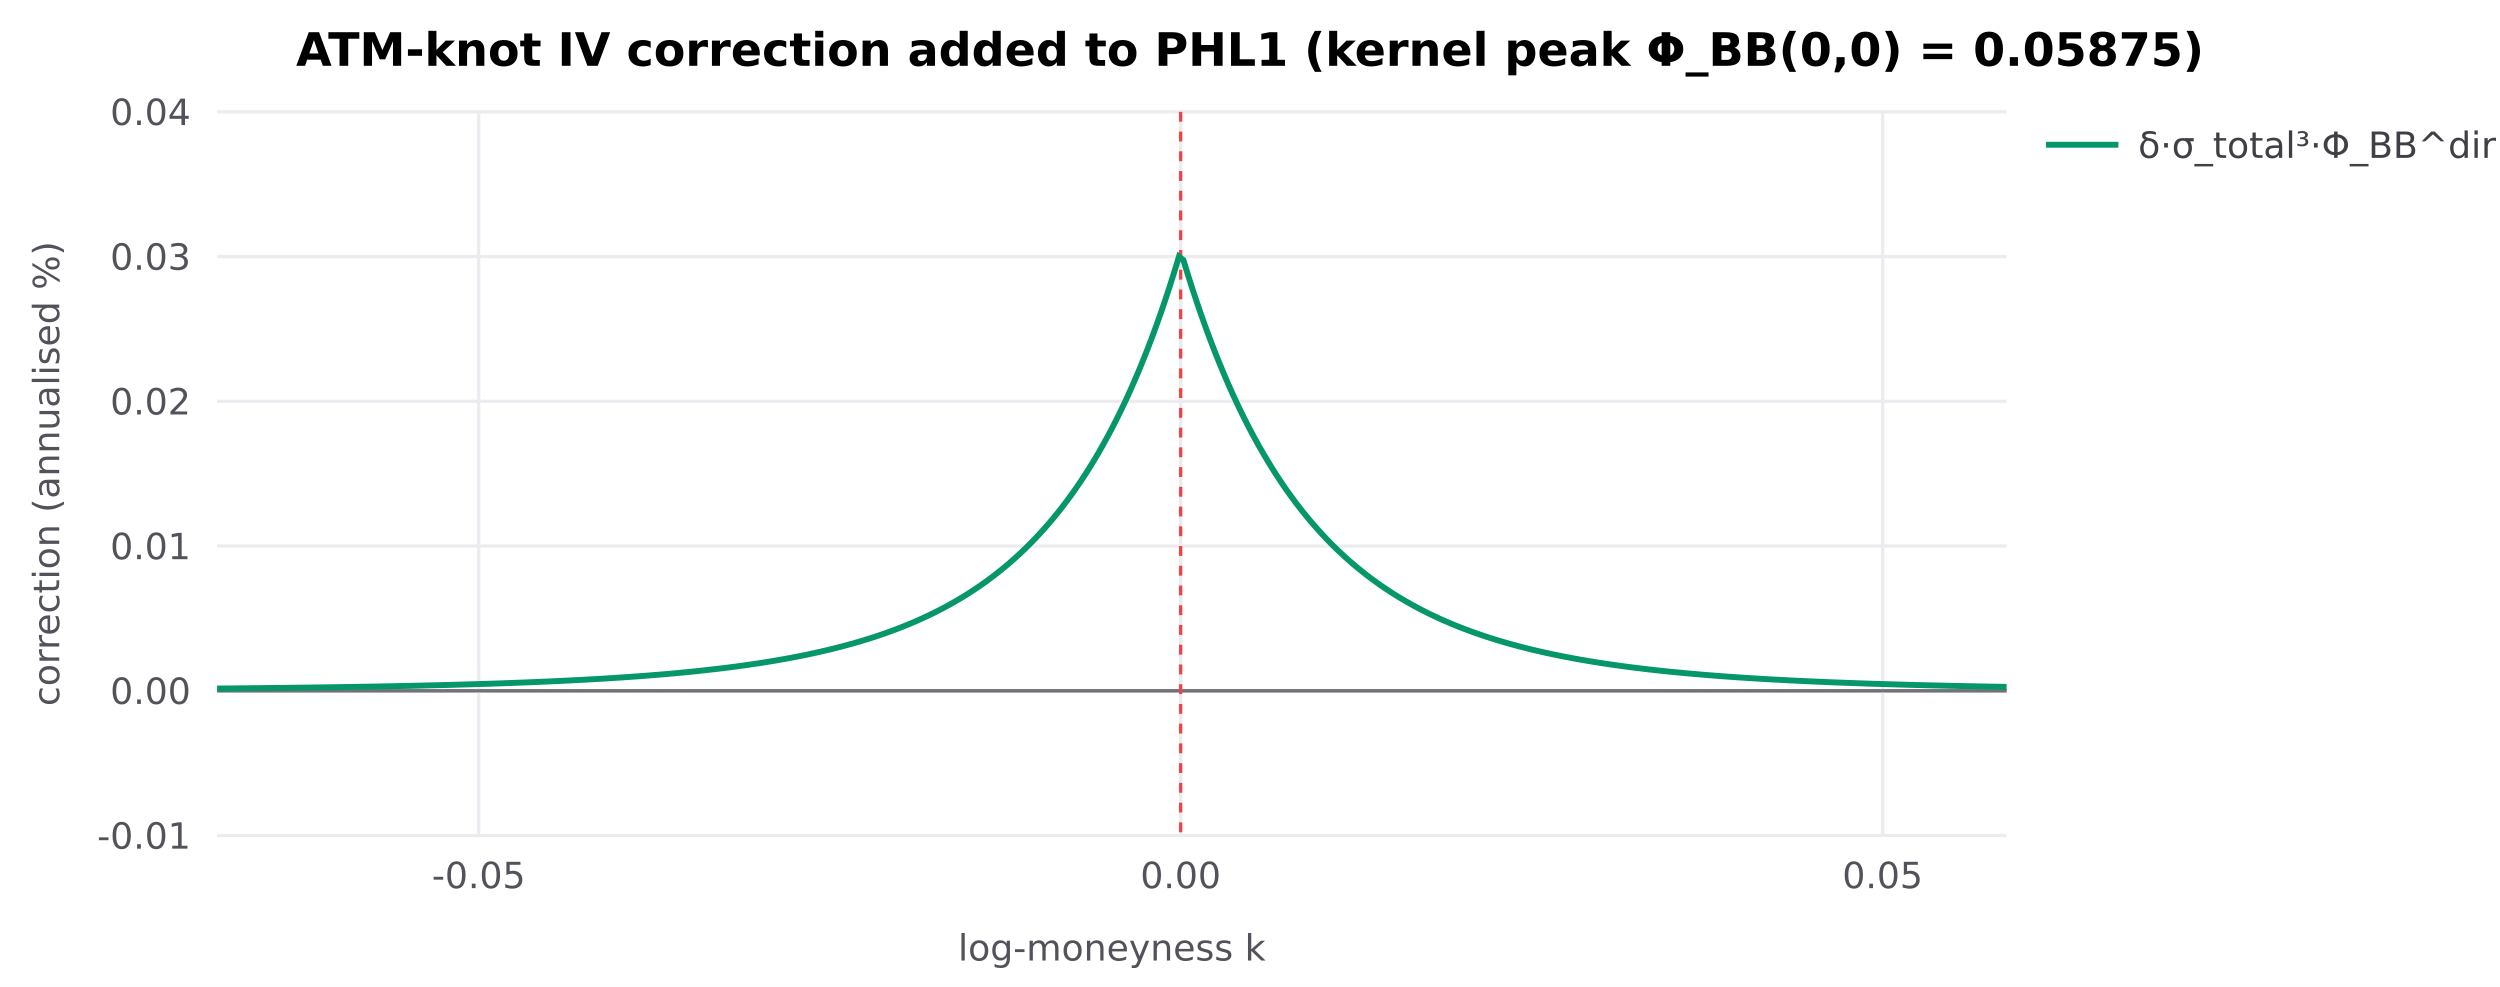
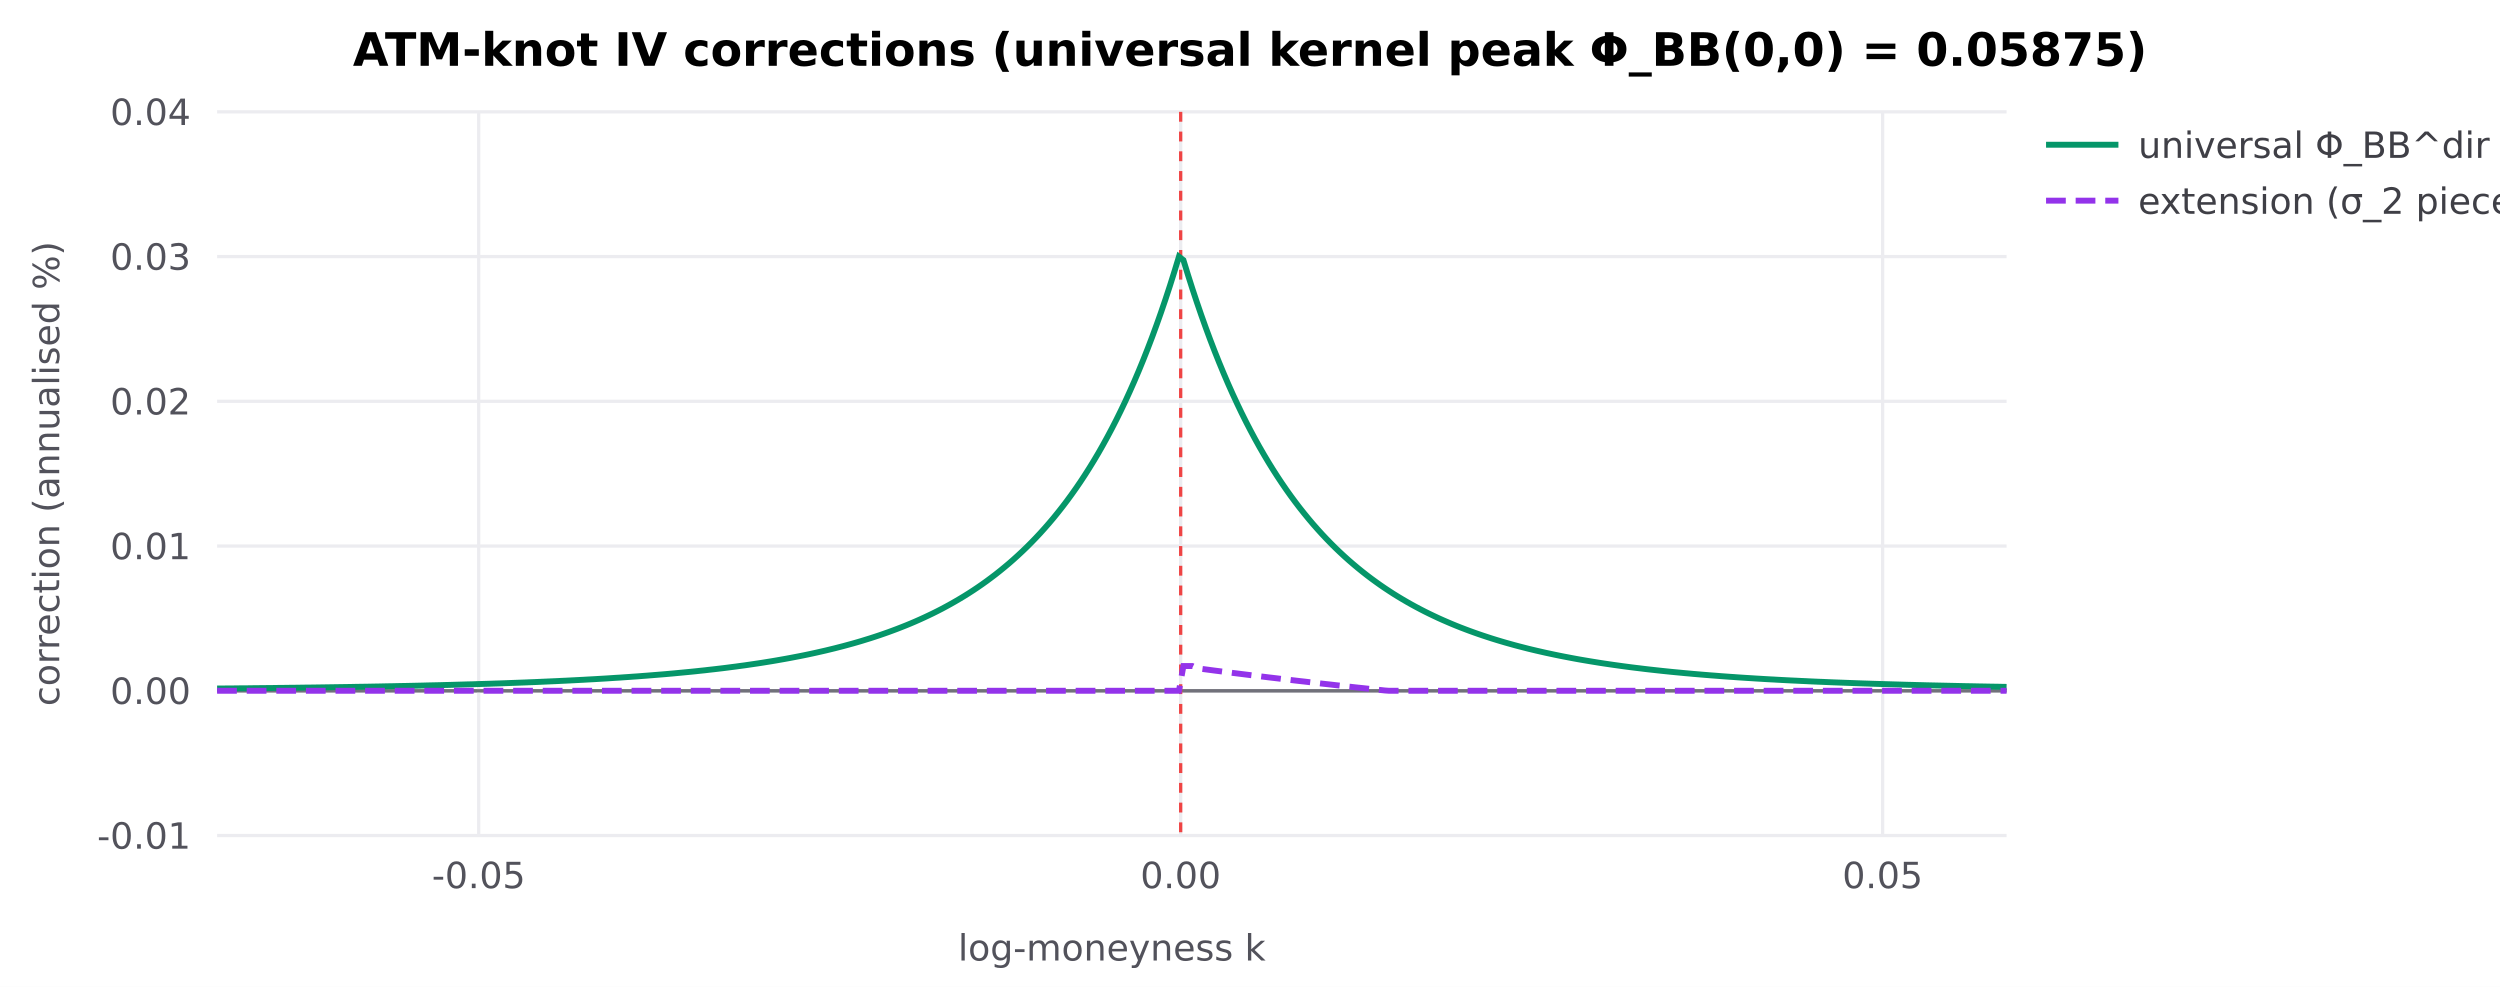
<svg xmlns="http://www.w3.org/2000/svg" width="760" height="300" viewBox="0 0 760 300" font-family="DejaVu Sans, sans-serif">
  <rect width="760" height="300" fill="#ffffff" />
-   <text x="380" y="20" text-anchor="middle" font-weight="600" font-size="14">ATM-knot IV correction added to PHL1 (kernel peak Φ_BB(0,0) = 0.05875)</text>
+   <text x="380" y="20" text-anchor="middle" font-weight="600" font-size="14">ATM-knot IV corrections (universal kernel peak Φ_BB(0,0) = 0.05875)</text>
  <line x1="66" y1="254" x2="610" y2="254" stroke="#ececf0" />
  <text x="58" y="258" text-anchor="end" font-size="11" fill="#52525b">-0.01</text>
  <line x1="66" y1="210" x2="610" y2="210" stroke="#a1a1aa" />
  <text x="58" y="214" text-anchor="end" font-size="11" fill="#52525b">0.00</text>
  <line x1="66" y1="166" x2="610" y2="166" stroke="#ececf0" />
  <text x="58" y="170" text-anchor="end" font-size="11" fill="#52525b">0.01</text>
  <line x1="66" y1="122" x2="610" y2="122" stroke="#ececf0" />
  <text x="58" y="126" text-anchor="end" font-size="11" fill="#52525b">0.02</text>
  <line x1="66" y1="78" x2="610" y2="78" stroke="#ececf0" />
  <text x="58" y="82" text-anchor="end" font-size="11" fill="#52525b">0.03</text>
  <line x1="66" y1="34" x2="610" y2="34" stroke="#ececf0" />
  <text x="58" y="38" text-anchor="end" font-size="11" fill="#52525b">0.04</text>
  <line x1="145.523" y1="34" x2="145.523" y2="254" stroke="#ececf0" />
  <text x="145.523" y="270" text-anchor="middle" font-size="11" fill="#52525b">-0.05</text>
  <line x1="358.923" y1="34" x2="358.923" y2="254" stroke="#ececf0" />
  <text x="358.923" y="270" text-anchor="middle" font-size="11" fill="#52525b">0.00</text>
  <line x1="572.323" y1="34" x2="572.323" y2="254" stroke="#ececf0" />
  <text x="572.323" y="270" text-anchor="middle" font-size="11" fill="#52525b">0.05</text>
  <line x1="66" y1="210" x2="610" y2="210" stroke="#71717a" />
  <line x1="358.923" y1="34" x2="358.923" y2="254" stroke="#ef4444" stroke-dasharray="3 3" />
  <path d="M66.00 209.31L67.36 209.30L68.72 209.29L70.08 209.28L71.44 209.27L72.80 209.25L74.16 209.24L75.52 209.23L76.88 209.21L78.24 209.20L79.60 209.18L80.96 209.17L82.32 209.16L83.68 209.14L85.04 209.12L86.40 209.11L87.76 209.09L89.12 209.08L90.48 209.06L91.84 209.04L93.20 209.02L94.56 209.01L95.92 208.99L97.28 208.97L98.64 208.95L100.00 208.93L101.36 208.91L102.72 208.89L104.08 208.87L105.44 208.85L106.80 208.83L108.16 208.80L109.52 208.78L110.88 208.76L112.24 208.74L113.60 208.71L114.96 208.69L116.32 208.66L117.68 208.63L119.04 208.61L120.40 208.58L121.76 208.55L123.12 208.53L124.48 208.50L125.84 208.47L127.20 208.44L128.56 208.41L129.92 208.37L131.28 208.34L132.64 208.31L134.00 208.28L135.36 208.24L136.72 208.21L138.08 208.17L139.44 208.13L140.80 208.09L142.16 208.05L143.52 208.02L144.88 207.97L146.24 207.93L147.60 207.89L148.96 207.85L150.32 207.80L151.68 207.76L153.04 207.71L154.40 207.66L155.76 207.61L157.12 207.56L158.48 207.51L159.84 207.46L161.20 207.40L162.56 207.35L163.92 207.29L165.28 207.23L166.64 207.17L168.00 207.11L169.36 207.05L170.72 206.98L172.08 206.92L173.44 206.85L174.80 206.78L176.16 206.71L177.52 206.64L178.88 206.56L180.24 206.49L181.60 206.41L182.96 206.33L184.32 206.25L185.68 206.16L187.04 206.07L188.40 205.99L189.76 205.89L191.12 205.80L192.48 205.70L193.84 205.61L195.20 205.50L196.56 205.40L197.92 205.29L199.28 205.18L200.64 205.07L202.00 204.96L203.36 204.84L204.72 204.72L206.08 204.59L207.44 204.46L208.80 204.33L210.16 204.20L211.52 204.06L212.88 203.91L214.24 203.77L215.60 203.61L216.96 203.46L218.32 203.30L219.68 203.14L221.04 202.97L222.40 202.79L223.76 202.62L225.12 202.43L226.48 202.25L227.84 202.05L229.20 201.85L230.56 201.65L231.92 201.44L233.28 201.22L234.64 201.00L236.00 200.77L237.36 200.53L238.72 200.29L240.08 200.04L241.44 199.78L242.80 199.52L244.16 199.25L245.52 198.97L246.88 198.68L248.24 198.38L249.60 198.07L250.96 197.76L252.32 197.43L253.68 197.10L255.04 196.75L256.40 196.40L257.76 196.03L259.12 195.66L260.48 195.27L261.84 194.87L263.20 194.45L264.56 194.03L265.92 193.59L267.28 193.14L268.64 192.67L270.00 192.19L271.36 191.69L272.72 191.18L274.08 190.65L275.44 190.11L276.80 189.55L278.16 188.97L279.52 188.37L280.88 187.75L282.24 187.11L283.60 186.46L284.96 185.78L286.32 185.08L287.68 184.35L289.04 183.60L290.40 182.83L291.76 182.03L293.12 181.21L294.48 180.36L295.84 179.48L297.20 178.57L298.56 177.63L299.92 176.66L301.28 175.65L302.64 174.62L304.00 173.54L305.36 172.43L306.72 171.29L308.08 170.10L309.44 168.87L310.80 167.60L312.16 166.29L313.52 164.93L314.88 163.52L316.24 162.07L317.60 160.56L318.96 159.00L320.32 157.39L321.68 155.71L323.04 153.98L324.40 152.19L325.76 150.33L327.12 148.41L328.48 146.42L329.84 144.35L331.20 142.21L332.56 139.99L333.92 137.70L335.28 135.31L336.64 132.84L338.00 130.28L339.36 127.63L340.72 124.87L342.08 122.02L343.44 119.05L344.80 115.98L346.16 112.79L347.52 109.48L348.88 106.04L350.24 102.48L351.60 98.77L352.96 94.93L354.32 90.94L355.68 86.80L357.04 82.49L358.40 78.02L359.76 79.07L361.12 83.50L362.48 87.77L363.84 91.87L365.20 95.83L366.56 99.64L367.92 103.31L369.28 106.85L370.64 110.25L372.00 113.53L373.36 116.70L374.72 119.75L376.08 122.68L377.44 125.52L378.80 128.25L380.16 130.88L381.52 133.42L382.88 135.87L384.24 138.23L385.60 140.51L386.96 142.71L388.32 144.83L389.68 146.88L391.04 148.86L392.40 150.77L393.76 152.61L395.12 154.39L396.48 156.10L397.84 157.76L399.20 159.37L400.56 160.91L401.92 162.41L403.28 163.85L404.64 165.25L406.00 166.60L407.36 167.90L408.72 169.16L410.08 170.38L411.44 171.55L412.80 172.69L414.16 173.79L415.52 174.86L416.88 175.89L418.24 176.88L419.60 177.85L420.96 178.78L422.32 179.68L423.68 180.56L425.04 181.40L426.40 182.22L427.76 183.01L429.12 183.78L430.48 184.52L431.84 185.24L433.20 185.94L434.56 186.61L435.92 187.26L437.28 187.90L438.64 188.51L440.00 189.10L441.36 189.68L442.72 190.24L444.08 190.78L445.44 191.30L446.80 191.81L448.16 192.30L449.52 192.78L450.88 193.24L452.24 193.69L453.60 194.13L454.96 194.55L456.32 194.96L457.68 195.36L459.04 195.74L460.40 196.12L461.76 196.48L463.12 196.83L464.48 197.18L465.84 197.51L467.20 197.83L468.56 198.14L469.92 198.45L471.28 198.74L472.64 199.03L474.00 199.31L475.36 199.58L476.72 199.84L478.08 200.10L479.44 200.35L480.80 200.59L482.16 200.82L483.52 201.05L484.88 201.27L486.24 201.49L487.60 201.70L488.96 201.90L490.32 202.10L491.68 202.29L493.04 202.48L494.40 202.66L495.76 202.84L497.12 203.01L498.48 203.17L499.84 203.34L501.20 203.50L502.56 203.65L503.92 203.80L505.28 203.95L506.64 204.09L508.00 204.23L509.36 204.36L510.72 204.49L512.08 204.62L513.44 204.74L514.80 204.87L516.16 204.98L517.52 205.10L518.88 205.21L520.24 205.32L521.60 205.42L522.96 205.53L524.32 205.63L525.68 205.73L527.04 205.82L528.40 205.92L529.76 206.01L531.12 206.10L532.48 206.18L533.84 206.27L535.20 206.35L536.56 206.43L537.92 206.51L539.28 206.58L540.64 206.66L542.00 206.73L543.36 206.80L544.72 206.87L546.08 206.93L547.44 207.00L548.80 207.06L550.16 207.13L551.52 207.19L552.88 207.25L554.24 207.30L555.60 207.36L556.96 207.42L558.32 207.47L559.68 207.52L561.04 207.57L562.40 207.62L563.76 207.67L565.12 207.72L566.48 207.77L567.84 207.81L569.20 207.86L570.56 207.90L571.92 207.94L573.28 207.98L574.64 208.02L576.00 208.06L577.36 208.10L578.72 208.14L580.08 208.18L581.44 208.21L582.80 208.25L584.16 208.28L585.52 208.32L586.88 208.35L588.24 208.38L589.60 208.41L590.96 208.44L592.32 208.47L593.68 208.50L595.04 208.53L596.40 208.56L597.76 208.59L599.12 208.61L600.48 208.64L601.84 208.67L603.20 208.69L604.56 208.72L605.92 208.74L607.28 208.76L608.64 208.79L610.00 208.81" fill="none" stroke="#059669" stroke-width="1.8" />
  <line x1="622" y1="44" x2="644" y2="44" stroke="#059669" stroke-width="1.8" />
-   <text x="650" y="48" font-size="11" fill="#3f3f46">δ·σ_total³·Φ_BB^dir</text>
+   <text x="650" y="48" font-size="11" fill="#3f3f46">universal Φ_BB^dir</text>
+   <path d="M66.00 210.00L67.36 210.00L68.72 210.00L70.08 210.00L71.44 210.00L72.80 210.00L74.16 210.00L75.52 210.00L76.88 210.00L78.24 210.00L79.60 210.00L80.96 210.00L82.32 210.00L83.68 210.00L85.04 210.00L86.40 210.00L87.76 210.00L89.12 210.00L90.48 210.00L91.84 210.00L93.20 210.00L94.56 210.00L95.92 210.00L97.28 210.00L98.64 210.00L100.00 210.00L101.36 210.00L102.72 210.00L104.08 210.00L105.44 210.00L106.80 210.00L108.16 210.00L109.52 210.00L110.88 210.00L112.24 210.00L113.60 210.00L114.96 210.00L116.32 210.00L117.68 210.00L119.04 210.00L120.40 210.00L121.76 210.00L123.12 210.00L124.48 210.00L125.84 210.00L127.20 210.00L128.56 210.00L129.92 210.00L131.28 210.00L132.64 210.00L134.00 210.00L135.36 210.00L136.72 210.00L138.08 210.00L139.44 210.00L140.80 210.00L142.16 210.00L143.52 210.00L144.88 210.00L146.24 210.00L147.60 210.00L148.96 210.00L150.32 210.00L151.68 210.00L153.04 210.00L154.40 210.00L155.76 210.00L157.12 210.00L158.48 210.00L159.84 210.00L161.20 210.00L162.56 210.00L163.92 210.00L165.28 210.00L166.64 210.00L168.00 210.00L169.36 210.00L170.72 210.00L172.08 210.00L173.44 210.00L174.80 210.00L176.16 210.00L177.52 210.00L178.88 210.00L180.24 210.00L181.60 210.00L182.96 210.00L184.32 210.00L185.68 210.00L187.04 210.00L188.40 210.00L189.76 210.00L191.12 210.00L192.48 210.00L193.84 210.00L195.20 210.00L196.56 210.00L197.92 210.00L199.28 210.00L200.64 210.00L202.00 210.00L203.36 210.00L204.72 210.00L206.08 210.00L207.44 210.00L208.80 210.00L210.16 210.00L211.52 210.00L212.88 210.00L214.24 210.00L215.60 210.00L216.96 210.00L218.32 210.00L219.68 210.00L221.04 210.00L222.40 210.00L223.76 210.00L225.12 210.00L226.48 210.00L227.84 210.00L229.20 210.00L230.56 210.00L231.92 210.00L233.28 210.00L234.64 210.00L236.00 210.00L237.36 210.00L238.72 210.00L240.08 210.00L241.44 210.00L242.80 210.00L244.16 210.00L245.52 210.00L246.88 210.00L248.24 210.00L249.60 210.00L250.96 210.00L252.32 210.00L253.68 210.00L255.04 210.00L256.40 210.00L257.76 210.00L259.12 210.00L260.48 210.00L261.84 210.00L263.20 210.00L264.56 210.00L265.92 210.00L267.28 210.00L268.64 210.00L270.00 210.00L271.36 210.00L272.72 210.00L274.08 210.00L275.44 210.00L276.80 210.00L278.16 210.00L279.52 210.00L280.88 210.00L282.24 210.00L283.60 210.00L284.96 210.00L286.32 210.00L287.68 210.00L289.04 210.00L290.40 210.00L291.76 210.00L293.12 210.00L294.48 210.00L295.84 210.00L297.20 210.00L298.56 210.00L299.92 210.00L301.28 210.00L302.64 210.00L304.00 210.00L305.36 210.00L306.72 210.00L308.08 210.00L309.44 210.00L310.80 210.00L312.16 210.00L313.52 210.00L314.88 210.00L316.24 210.00L317.60 210.00L318.96 210.00L320.32 210.00L321.68 210.00L323.04 210.00L324.40 210.00L325.76 210.00L327.12 210.00L328.48 210.00L329.84 210.00L331.20 210.00L332.56 210.00L333.92 210.00L335.28 210.00L336.64 210.00L338.00 210.00L339.36 210.00L340.72 210.00L342.08 210.00L343.44 210.00L344.80 210.00L346.16 210.00L347.52 210.00L348.88 210.00L350.24 210.00L351.60 210.00L352.96 210.00L354.32 210.00L355.68 210.00L357.04 210.00L358.40 210.00L359.76 202.48L361.12 202.48L362.48 202.48L363.84 203.14L365.20 203.32L366.56 203.50L367.92 203.68L369.28 203.86L370.64 204.03L372.00 204.21L373.36 204.38L374.72 204.56L376.08 204.73L377.44 204.90L378.80 205.07L380.16 205.24L381.52 205.41L382.88 205.57L384.24 205.74L385.60 205.91L386.96 206.07L388.32 206.23L389.68 206.40L391.04 206.56L392.40 206.72L393.76 206.88L395.12 207.04L396.48 207.19L397.84 207.35L399.20 207.51L400.56 207.66L401.92 207.82L403.28 207.97L404.64 208.12L406.00 208.28L407.36 208.43L408.72 208.58L410.08 208.73L411.44 208.88L412.80 209.03L414.16 209.17L415.52 209.32L416.88 209.46L418.24 209.61L419.60 209.75L420.96 209.90L422.32 210.00L423.68 210.00L425.04 210.00L426.40 210.00L427.76 210.00L429.12 210.00L430.48 210.00L431.84 210.00L433.20 210.00L434.56 210.00L435.92 210.00L437.28 210.00L438.64 210.00L440.00 210.00L441.36 210.00L442.72 210.00L444.08 210.00L445.44 210.00L446.80 210.00L448.16 210.00L449.52 210.00L450.88 210.00L452.24 210.00L453.60 210.00L454.96 210.00L456.32 210.00L457.68 210.00L459.04 210.00L460.40 210.00L461.76 210.00L463.12 210.00L464.48 210.00L465.84 210.00L467.20 210.00L468.56 210.00L469.92 210.00L471.28 210.00L472.64 210.00L474.00 210.00L475.36 210.00L476.72 210.00L478.08 210.00L479.44 210.00L480.80 210.00L482.16 210.00L483.52 210.00L484.88 210.00L486.24 210.00L487.60 210.00L488.96 210.00L490.32 210.00L491.68 210.00L493.04 210.00L494.40 210.00L495.76 210.00L497.12 210.00L498.48 210.00L499.84 210.00L501.20 210.00L502.56 210.00L503.92 210.00L505.28 210.00L506.64 210.00L508.00 210.00L509.36 210.00L510.72 210.00L512.08 210.00L513.44 210.00L514.80 210.00L516.16 210.00L517.52 210.00L518.88 210.00L520.24 210.00L521.60 210.00L522.96 210.00L524.32 210.00L525.68 210.00L527.04 210.00L528.40 210.00L529.76 210.00L531.12 210.00L532.48 210.00L533.84 210.00L535.20 210.00L536.56 210.00L537.92 210.00L539.28 210.00L540.64 210.00L542.00 210.00L543.36 210.00L544.72 210.00L546.08 210.00L547.44 210.00L548.80 210.00L550.16 210.00L551.52 210.00L552.88 210.00L554.24 210.00L555.60 210.00L556.96 210.00L558.32 210.00L559.68 210.00L561.04 210.00L562.40 210.00L563.76 210.00L565.12 210.00L566.48 210.00L567.84 210.00L569.20 210.00L570.56 210.00L571.92 210.00L573.28 210.00L574.64 210.00L576.00 210.00L577.36 210.00L578.72 210.00L580.08 210.00L581.44 210.00L582.80 210.00L584.16 210.00L585.52 210.00L586.88 210.00L588.24 210.00L589.60 210.00L590.96 210.00L592.32 210.00L593.68 210.00L595.04 210.00L596.40 210.00L597.76 210.00L599.12 210.00L600.48 210.00L601.84 210.00L603.20 210.00L604.56 210.00L605.92 210.00L607.28 210.00L608.64 210.00L610.00 210.00" fill="none" stroke="#9333ea" stroke-width="1.8" stroke-dasharray="6 3" />
+   <line x1="622" y1="61" x2="644" y2="61" stroke="#9333ea" stroke-width="1.8" stroke-dasharray="6 3" />
+   <text x="650" y="65" font-size="11" fill="#3f3f46">extension (σ_2 piece)</text>
  <text x="338" y="292" text-anchor="middle" font-size="11" fill="#52525b">log-moneyness k</text>
  <text transform="translate(18 144) rotate(-90)" text-anchor="middle" font-size="11" fill="#52525b">correction (annualised %)</text>
</svg>
